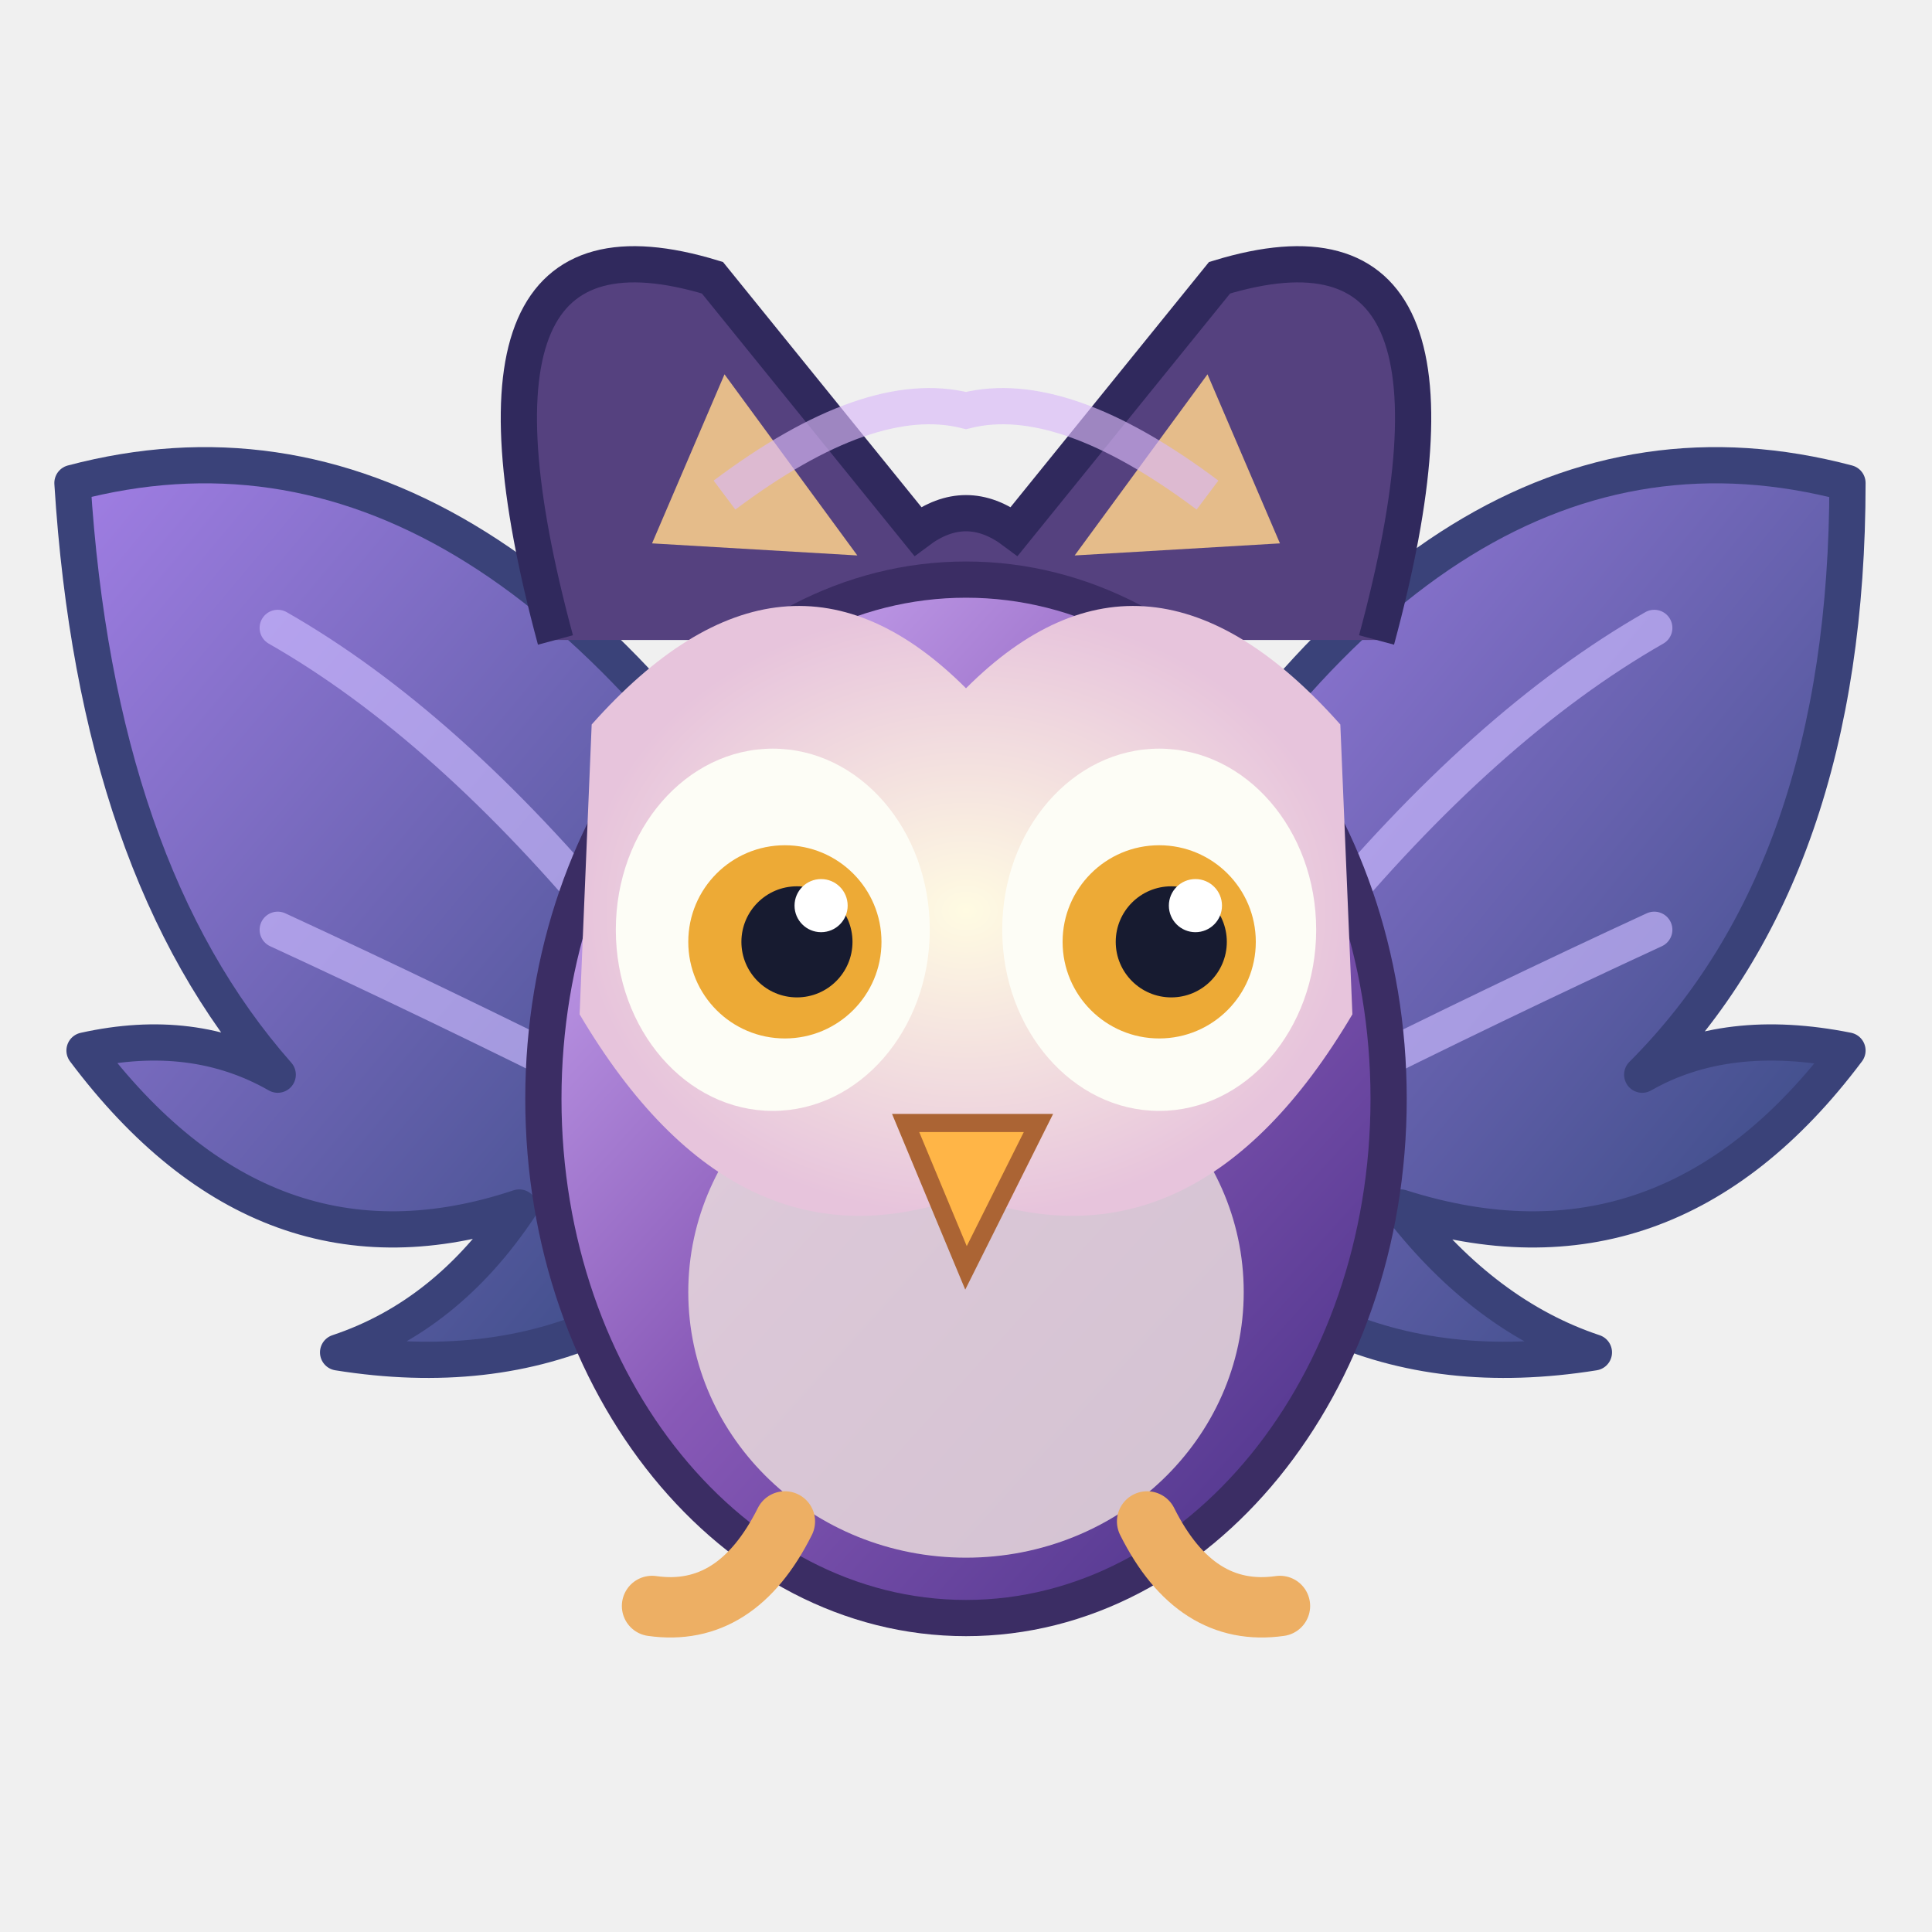
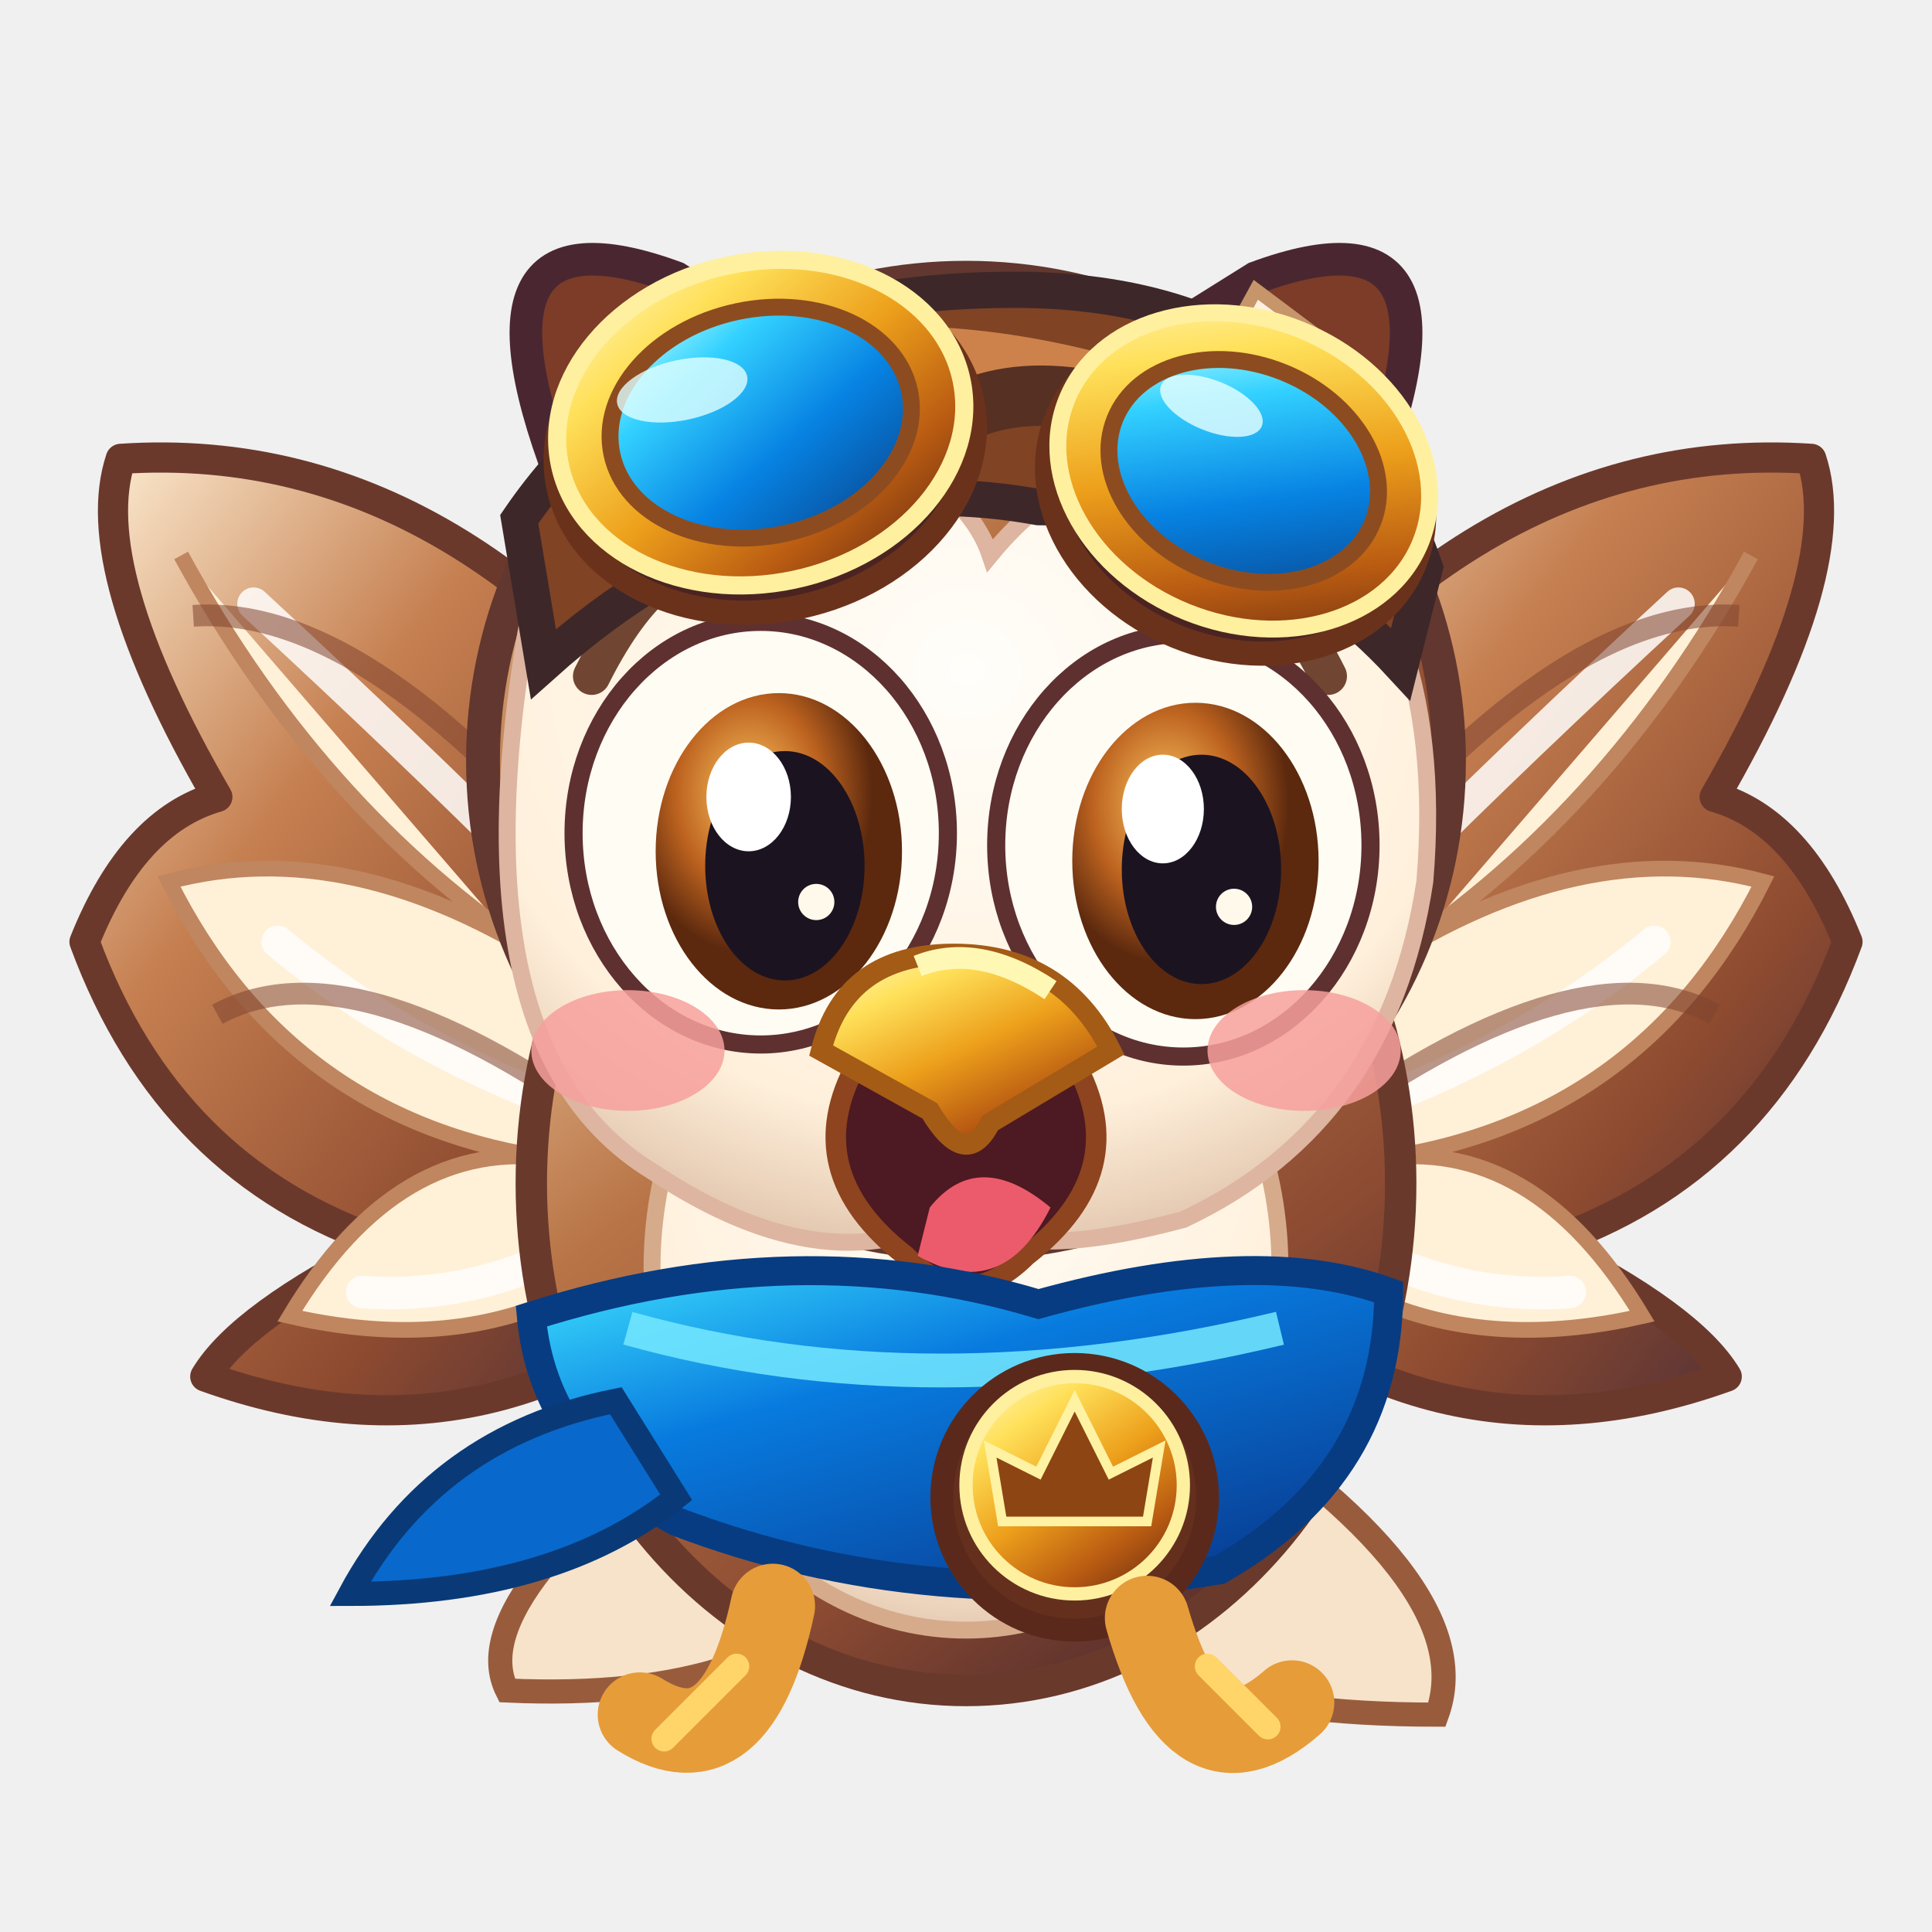
<svg xmlns="http://www.w3.org/2000/svg" viewBox="-80 -80 160 160">
  <defs>
-     <linearGradient id="owlBody" x1="0" y1="0" x2=".9" y2="1">
-       <stop stop-color="#d9b9ff" />
-       <stop offset=".52" stop-color="#8859b7" />
-       <stop offset="1" stop-color="#4a3288" />
+     <linearGradient id="feathers" x1=".1" y1="0" x2=".75" y2="1">
+       <stop stop-color="#f7d8af" />
+       <stop offset=".38" stop-color="#b87446" />
+       <stop offset=".75" stop-color="#8c4b32" />
+       <stop offset="1" stop-color="#512b2c" />
    </linearGradient>
-     <linearGradient id="owlWing" x1="0" y1="0" x2="1" y2="1">
-       <stop stop-color="#a17ee4" />
-       <stop offset="1" stop-color="#30477c" />
+     <linearGradient id="wing" x1="0" y1="0" x2=".9" y2="1">
+       <stop stop-color="#fff0d6" />
+       <stop offset=".35" stop-color="#c57f50" />
+       <stop offset=".72" stop-color="#8e4b30" />
+       <stop offset="1" stop-color="#4d2e36" />
    </linearGradient>
-     <radialGradient id="owlFace">
-       <stop stop-color="#fffbe2" />
-       <stop offset="1" stop-color="#e7c4dc" />
+     <radialGradient id="face" cx=".5" cy=".3" r=".85">
+       <stop stop-color="#fffefa" />
+       <stop offset=".65" stop-color="#fff0db" />
+       <stop offset="1" stop-color="#cda68c" />
+     </radialGradient>
+     <linearGradient id="glass" x1=".1" y1="0" x2=".85" y2="1">
+       <stop stop-color="#b3fcff" />
+       <stop offset=".25" stop-color="#33d1ff" />
+       <stop offset=".62" stop-color="#0783e3" />
+       <stop offset="1" stop-color="#084c98" />
+     </linearGradient>
+     <linearGradient id="gold" x1=".1" y1="0" x2=".8" y2="1">
+       <stop stop-color="#fff6b8" />
+       <stop offset=".22" stop-color="#ffe059" />
+       <stop offset=".52" stop-color="#eda01b" />
+       <stop offset=".8" stop-color="#ba5c12" />
+       <stop offset="1" stop-color="#783513" />
+     </linearGradient>
+     <linearGradient id="scarf" x1="0" y1="0" x2=".8" y2="1">
+       <stop stop-color="#3ee2ff" />
+       <stop offset=".4" stop-color="#087bdf" />
+       <stop offset="1" stop-color="#083c92" />
+     </linearGradient>
+     <radialGradient id="iris" cx=".38" cy=".32">
+       <stop stop-color="#ffc862" />
+       <stop offset=".6" stop-color="#bc621f" />
+       <stop offset="1" stop-color="#5c290e" />
    </radialGradient>
  </defs>
  <g id="wing-left">
-     <path d="M-12 -3 Q-40 -49 -74 -40 Q-72 -8 -57 9 Q-64 5 -73 7 Q-58 27 -37 20 Q-43 29 -52 32 Q-27 36 -13 14Z" fill="url(#owlWing)" stroke="#3a4279" stroke-width="3" stroke-linejoin="round" />
-     <path d="M-57 -28 Q-43 -20 -29 -3 M-57 -3 Q-44 3 -30 10" fill="none" stroke="#cdbbff" opacity=".65" stroke-width="3" stroke-linecap="round" />
+     <path d="M-18 -10 Q-40 -44 -70 -42 Q-73 -33 -62 -14 Q-69 -12 -73 -2 Q-66 17 -48 23 Q-60 29 -63 34 Q-38 43 -18 23Z" fill="url(#wing)" stroke="#6b392c" stroke-width="2.5" stroke-linejoin="round" />
+     <path d="M-65 -34 Q-53 -12 -34 0 Q-51 -11 -66 -7 Q-56 13 -34 16 Q-47 14 -56 29 Q-34 34 -21 17" fill="#fff0d8" stroke="#bf865f" stroke-width="1.3" />
+     <path d="M-59 -30 Q-46 -18 -36 -8 M-57 -2 Q-45 8 -29 13 M-50 27 Q-36 28 -24 17" fill="none" stroke="#fffdfa" stroke-width="2.7" opacity=".86" stroke-linecap="round" />
+     <path d="M-29 -5 Q-49 -30 -64 -29 M-30 13 Q-51 -2 -62 4" fill="none" stroke="#7f432f" stroke-width="1.8" opacity=".55" />
  </g>
  <g id="wing-right">
-     <path d="M13 -3 Q39 -49 73 -40 Q73 -8 56 9 Q63 5 73 7 Q58 27 36 20 Q43 29 52 32 Q27 36 13 14Z" fill="url(#owlWing)" stroke="#3a4279" stroke-width="3" stroke-linejoin="round" />
-     <path d="M57 -28 Q43 -20 29 -3 M57 -3 Q44 3 30 10" fill="none" stroke="#cdbbff" opacity=".65" stroke-width="3" stroke-linecap="round" />
+     <path d="M18 -10 Q40 -44 70 -42 Q73 -33 62 -14 Q69 -12 73 -2 Q66 17 48 23 Q60 29 63 34 Q38 43 18 23Z" fill="url(#wing)" stroke="#6b392c" stroke-width="2.5" stroke-linejoin="round" />
+     <path d="M65 -34 Q53 -12 34 0 Q51 -11 66 -7 Q56 13 34 16 Q47 14 56 29 Q34 34 21 17" fill="#fff0d8" stroke="#bf865f" stroke-width="1.3" />
+     <path d="M59 -30 Q46 -18 36 -8 M57 -2 Q45 8 29 13 M50 27 Q36 28 24 17" fill="none" stroke="#fffdfa" stroke-width="2.7" opacity=".86" stroke-linecap="round" />
+     <path d="M29 -5 Q49 -30 64 -29 M30 13 Q51 -2 62 4" fill="none" stroke="#7f432f" stroke-width="1.8" opacity=".55" />
  </g>
-   <path d="M-34 -27 Q-44 -64 -21 -57 L-4 -36 Q0 -39 4 -36 L21 -57 Q44 -64 34 -27" fill="#55417f" stroke="#30295d" stroke-width="3" />
-   <path d="M-26 -35 L-20 -49 L-9 -34 M26 -35 L20 -49 L9 -34" fill="#e5bc8a" />
-   <ellipse cx="0" cy="11" rx="35" ry="43" fill="url(#owlBody)" stroke="#3b2d64" stroke-width="3" />
-   <ellipse cx="0" cy="27" rx="23" ry="22" fill="#e8d9dc" opacity=".86" />
-   <path d="M-31 -20 Q-15 -38 0 -23 Q15 -38 31 -20 L32 4 Q19 26 0 19 Q-19 26 -32 4Z" fill="url(#owlFace)" />
-   <ellipse cx="-16" cy="-3" rx="13" ry="15" fill="#fdfdf6" />
-   <ellipse cx="16" cy="-3" rx="13" ry="15" fill="#fdfdf6" />
-   <circle cx="-15" cy="-2" r="8" fill="#edaa36" />
-   <circle cx="16" cy="-2" r="8" fill="#edaa36" />
-   <circle cx="-14" cy="-2" r="4.6" fill="#171b30" />
-   <circle cx="17" cy="-2" r="4.6" fill="#171b30" />
-   <circle cx="-12" cy="-5" r="2.2" fill="white" />
-   <circle cx="19" cy="-5" r="2.2" fill="white" />
-   <path d="M-5 13 L0 25 L6 13 Z" fill="#ffb547" stroke="#ab6434" stroke-width="1.5" />
-   <path d="M-15 46 Q-19 54 -26 53 M15 46 Q19 54 26 53" stroke="#edaf64" stroke-width="5" stroke-linecap="round" fill="none" />
-   <path d="M-20 -39 Q-8 -48 0 -46 Q8 -48 20 -39" fill="none" stroke="#d8b9f7" stroke-width="3" opacity=".65" />
+   <path d="M-18 35 Q-42 52 -38 60 Q-16 61 -8 50 M18 35 Q43 51 39 62 Q13 62 8 51" fill="#f7e3ca" stroke="#985c3d" stroke-width="2" />
+   <ellipse cx="0" cy="18" rx="36" ry="42" fill="url(#feathers)" stroke="#69392c" stroke-width="2.6" />
+   <ellipse cx="0" cy="25" rx="26" ry="30" fill="url(#face)" stroke="#d6ab8b" stroke-width="1.4" />
+   <path d="M-33 -39 Q-43 -64 -24 -57 L-8 -47 Q-2 -51 0 -49 Q2 -51 8 -47 L24 -57 Q43 -64 33 -39" fill="#7c3c28" stroke="#4a2730" stroke-width="2.7" />
+   <path d="M-32 -50 L-24 -56 L-18 -45 M32 -50 L24 -56 L18 -45" fill="#fff0df" stroke="#c69569" stroke-width="1.1" />
+   <ellipse cx="0" cy="-17" rx="40" ry="40" fill="url(#feathers)" stroke="#61372f" stroke-width="2.8" />
+   <path d="M-35 -35 Q-27 -48 -10 -44 Q0 -40 2 -34 Q11 -45 25 -42 Q40 -31 38 -7 Q35 13 18 21 Q3 25 0 20 Q-11 27 -26 17 Q-44 6 -35 -35Z" fill="url(#face)" stroke="#ddb5a0" stroke-width="1.4" />
+   <path d="M-31 -24 Q-26 -34 -20 -34 M30 -24 Q25 -34 18 -34" fill="none" stroke="#704632" stroke-width="3.1" stroke-linecap="round" />
+   <ellipse cx="-17" cy="-11" rx="15.5" ry="17.5" fill="#fffcf4" stroke="#5f3030" stroke-width="1.5" />
+   <ellipse cx="18" cy="-10" rx="15.5" ry="17.5" fill="#fffcf4" stroke="#5f3030" stroke-width="1.5" />
+   <ellipse cx="-15.5" cy="-9.5" rx="10.2" ry="13.1" fill="url(#iris)" />
+   <ellipse cx="19" cy="-8.7" rx="10.2" ry="13.1" fill="url(#iris)" />
+   <ellipse cx="-15" cy="-8.3" rx="6.6" ry="9.5" fill="#1c1321" />
+   <ellipse cx="19.5" cy="-8" rx="6.6" ry="9.5" fill="#1c1321" />
+   <ellipse cx="-18" cy="-14" rx="3.5" ry="4.5" fill="white" />
+   <ellipse cx="16.3" cy="-13" rx="3.4" ry="4.5" fill="white" />
+   <circle cx="-12.4" cy="-5.3" r="1.5" fill="#fff9ec" />
+   <circle cx="22.2" cy="-4.9" r="1.5" fill="#fff9ec" />
+   <ellipse cx="-28" cy="7" rx="8" ry="5" fill="#f7a09c" opacity=".85" />
+   <ellipse cx="28" cy="7" rx="8" ry="5" fill="#f7a09c" opacity=".85" />
+   <path d="M-9 8 Q0 3 9 8 Q14 17 5 24 Q0 29 -5 24 Q-14 17 -9 8Z" fill="#4d1922" stroke="#8d441f" stroke-width="1.7" />
+   <path d="M-3 20 Q1 15 7 20 Q3 28 -4 24Z" fill="#ec5b6b" />
+   <path d="M-12 7 Q-10 -1 -1 -1 Q8 -1 12 7 L2 13 Q0 17 -3 12Z" fill="url(#gold)" stroke="#a35b16" stroke-width="1.7" />
+   <path d="M-4 0 Q1 -2 7 2" fill="none" stroke="#fff8b4" stroke-width="1.8" />
+   <path d="M-37 -37 Q-24 -56 4 -56 Q30 -56 38 -33 L36 -25 Q24 -38 6 -38 Q-16 -42 -35 -25Z" fill="#804324" stroke="#3d2729" stroke-width="3" />
+   <path d="M-31 -45 Q-7 -57 22 -45" fill="none" stroke="#cd824b" stroke-width="4" stroke-linecap="round" />
+   <path d="M-24 -46 Q-13 -50 0 -46 Q9 -50 25 -41" fill="none" stroke="#563023" stroke-width="5" />
+   <g transform="translate(-17 -45) rotate(-12)">
+     <ellipse cy="1.8" rx="17.5" ry="13.8" fill="#4b2422" stroke="#6b321b" stroke-width="2" />
+     <ellipse rx="17" ry="13.3" fill="url(#gold)" stroke="#fff0a0" stroke-width="1.5" />
+     <ellipse rx="12.6" ry="9.4" fill="url(#glass)" stroke="#8d4c1f" stroke-width="1.4" />
+     <ellipse cx="-5.8" cy="-4" rx="5.5" ry="2.5" fill="#e0ffff" opacity=".8" />
+   </g>
+   <g transform="translate(23 -41) rotate(22)">
+     <ellipse cy="1.8" rx="16" ry="13" fill="#4b2422" stroke="#6b321b" stroke-width="2" />
+     <ellipse rx="15.8" ry="12.6" fill="url(#gold)" stroke="#fff0a0" stroke-width="1.4" />
+     <ellipse rx="11.5" ry="8.8" fill="url(#glass)" stroke="#8d4c1f" stroke-width="1.4" />
+     <ellipse cx="-4.5" cy="-4" rx="4.5" ry="2.1" fill="#e7ffff" opacity=".8" />
+   </g>
+   <path d="M-36 29 Q-14 22 6 28 Q24 23 35 27 Q35 42 21 50 Q-3 54 -24 46 Q-35 40 -36 29Z" fill="url(#scarf)" stroke="#073c82" stroke-width="2.4" />
+   <path d="M-28 30 Q-3 37 26 30" fill="none" stroke="#74e9ff" stroke-width="2.8" opacity=".85" />
+   <path d="M-29 36 Q-44 39 -51 52 Q-34 52 -24 44Z" fill="#0968cb" stroke="#093a77" stroke-width="2" />
+   <circle cx="9" cy="44" r="11" fill="#64301d" stroke="#5b291b" stroke-width="1.9" />
+   <circle cx="9" cy="43" r="9" fill="url(#gold)" stroke="#fff0a0" stroke-width="1.1" />
+   <path d="M3 46 L2 40 L6 42 L9 36 L12 42 L16 40 L15 46Z" fill="#8d4513" stroke="#fff2a3" stroke-width=".8" />
+   <path d="M-16 53 Q-19 67 -27 62 M15 54 Q19 68 27 61" stroke="#e69c39" stroke-width="7" stroke-linecap="round" fill="none" />
+   <path d="M-19 58 L-25 64 M20 58 L25 63" stroke="#ffd56a" stroke-width="2.1" fill="none" stroke-linecap="round" />
</svg>
